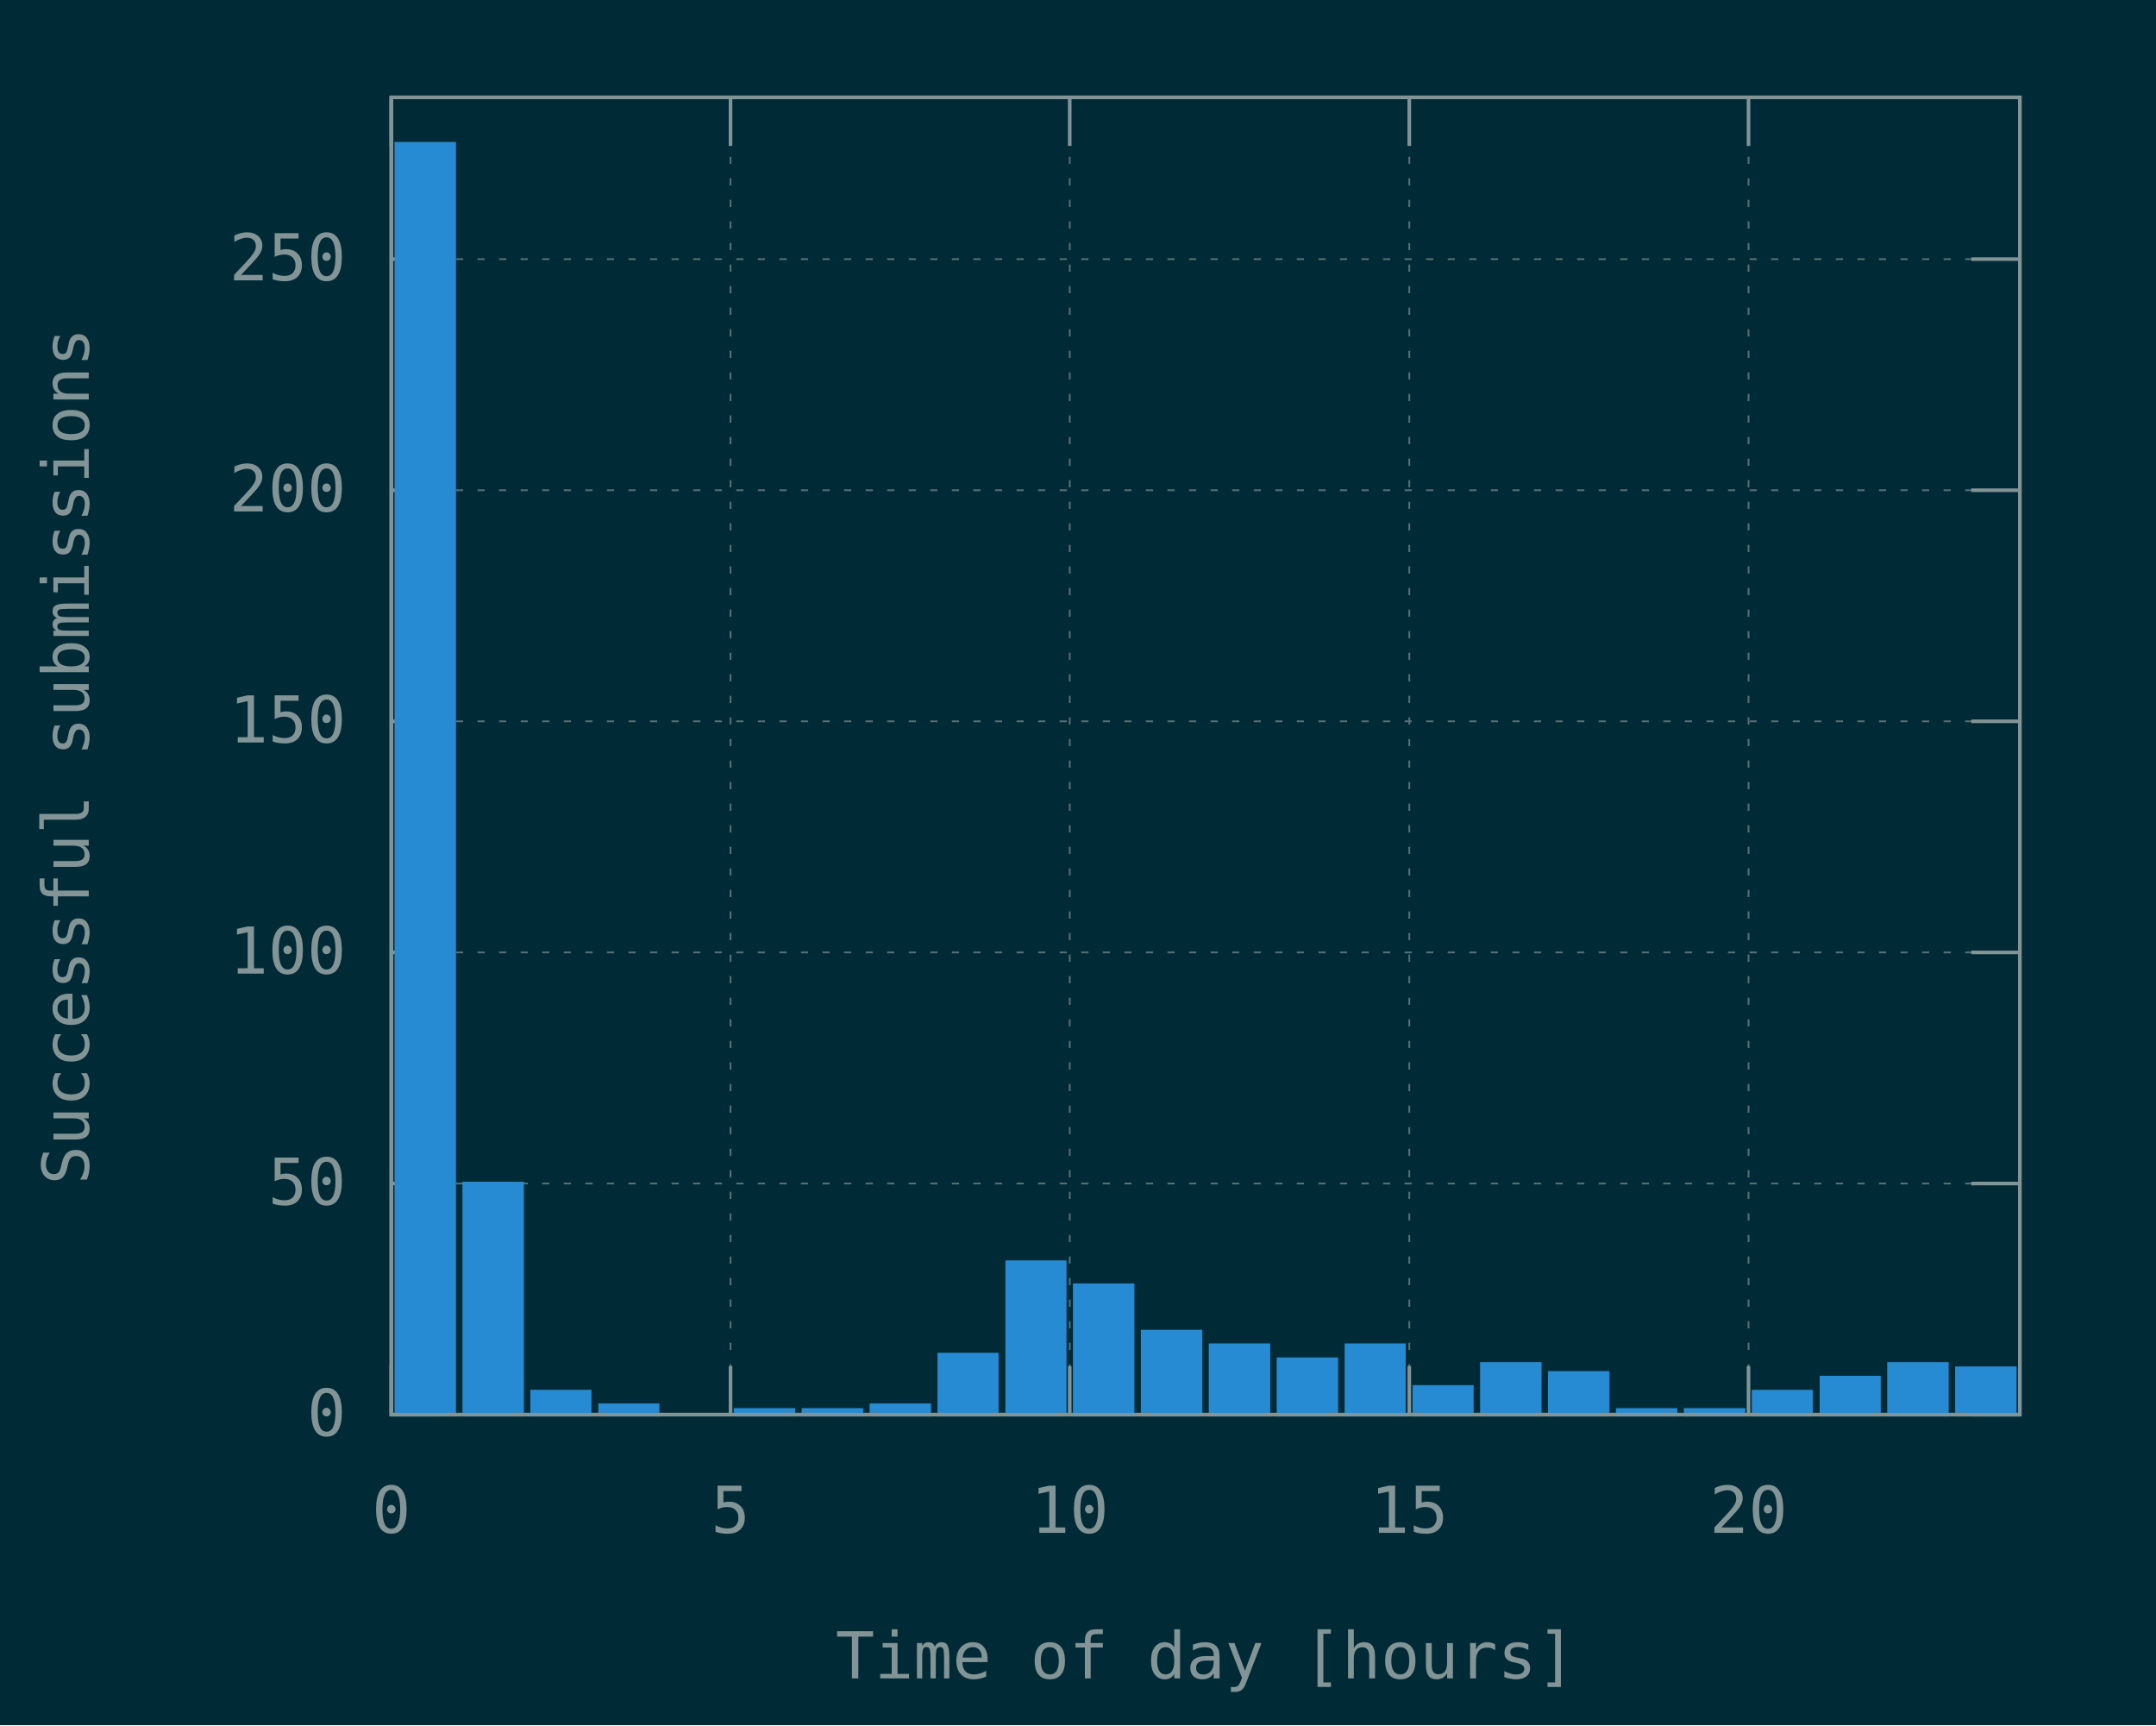
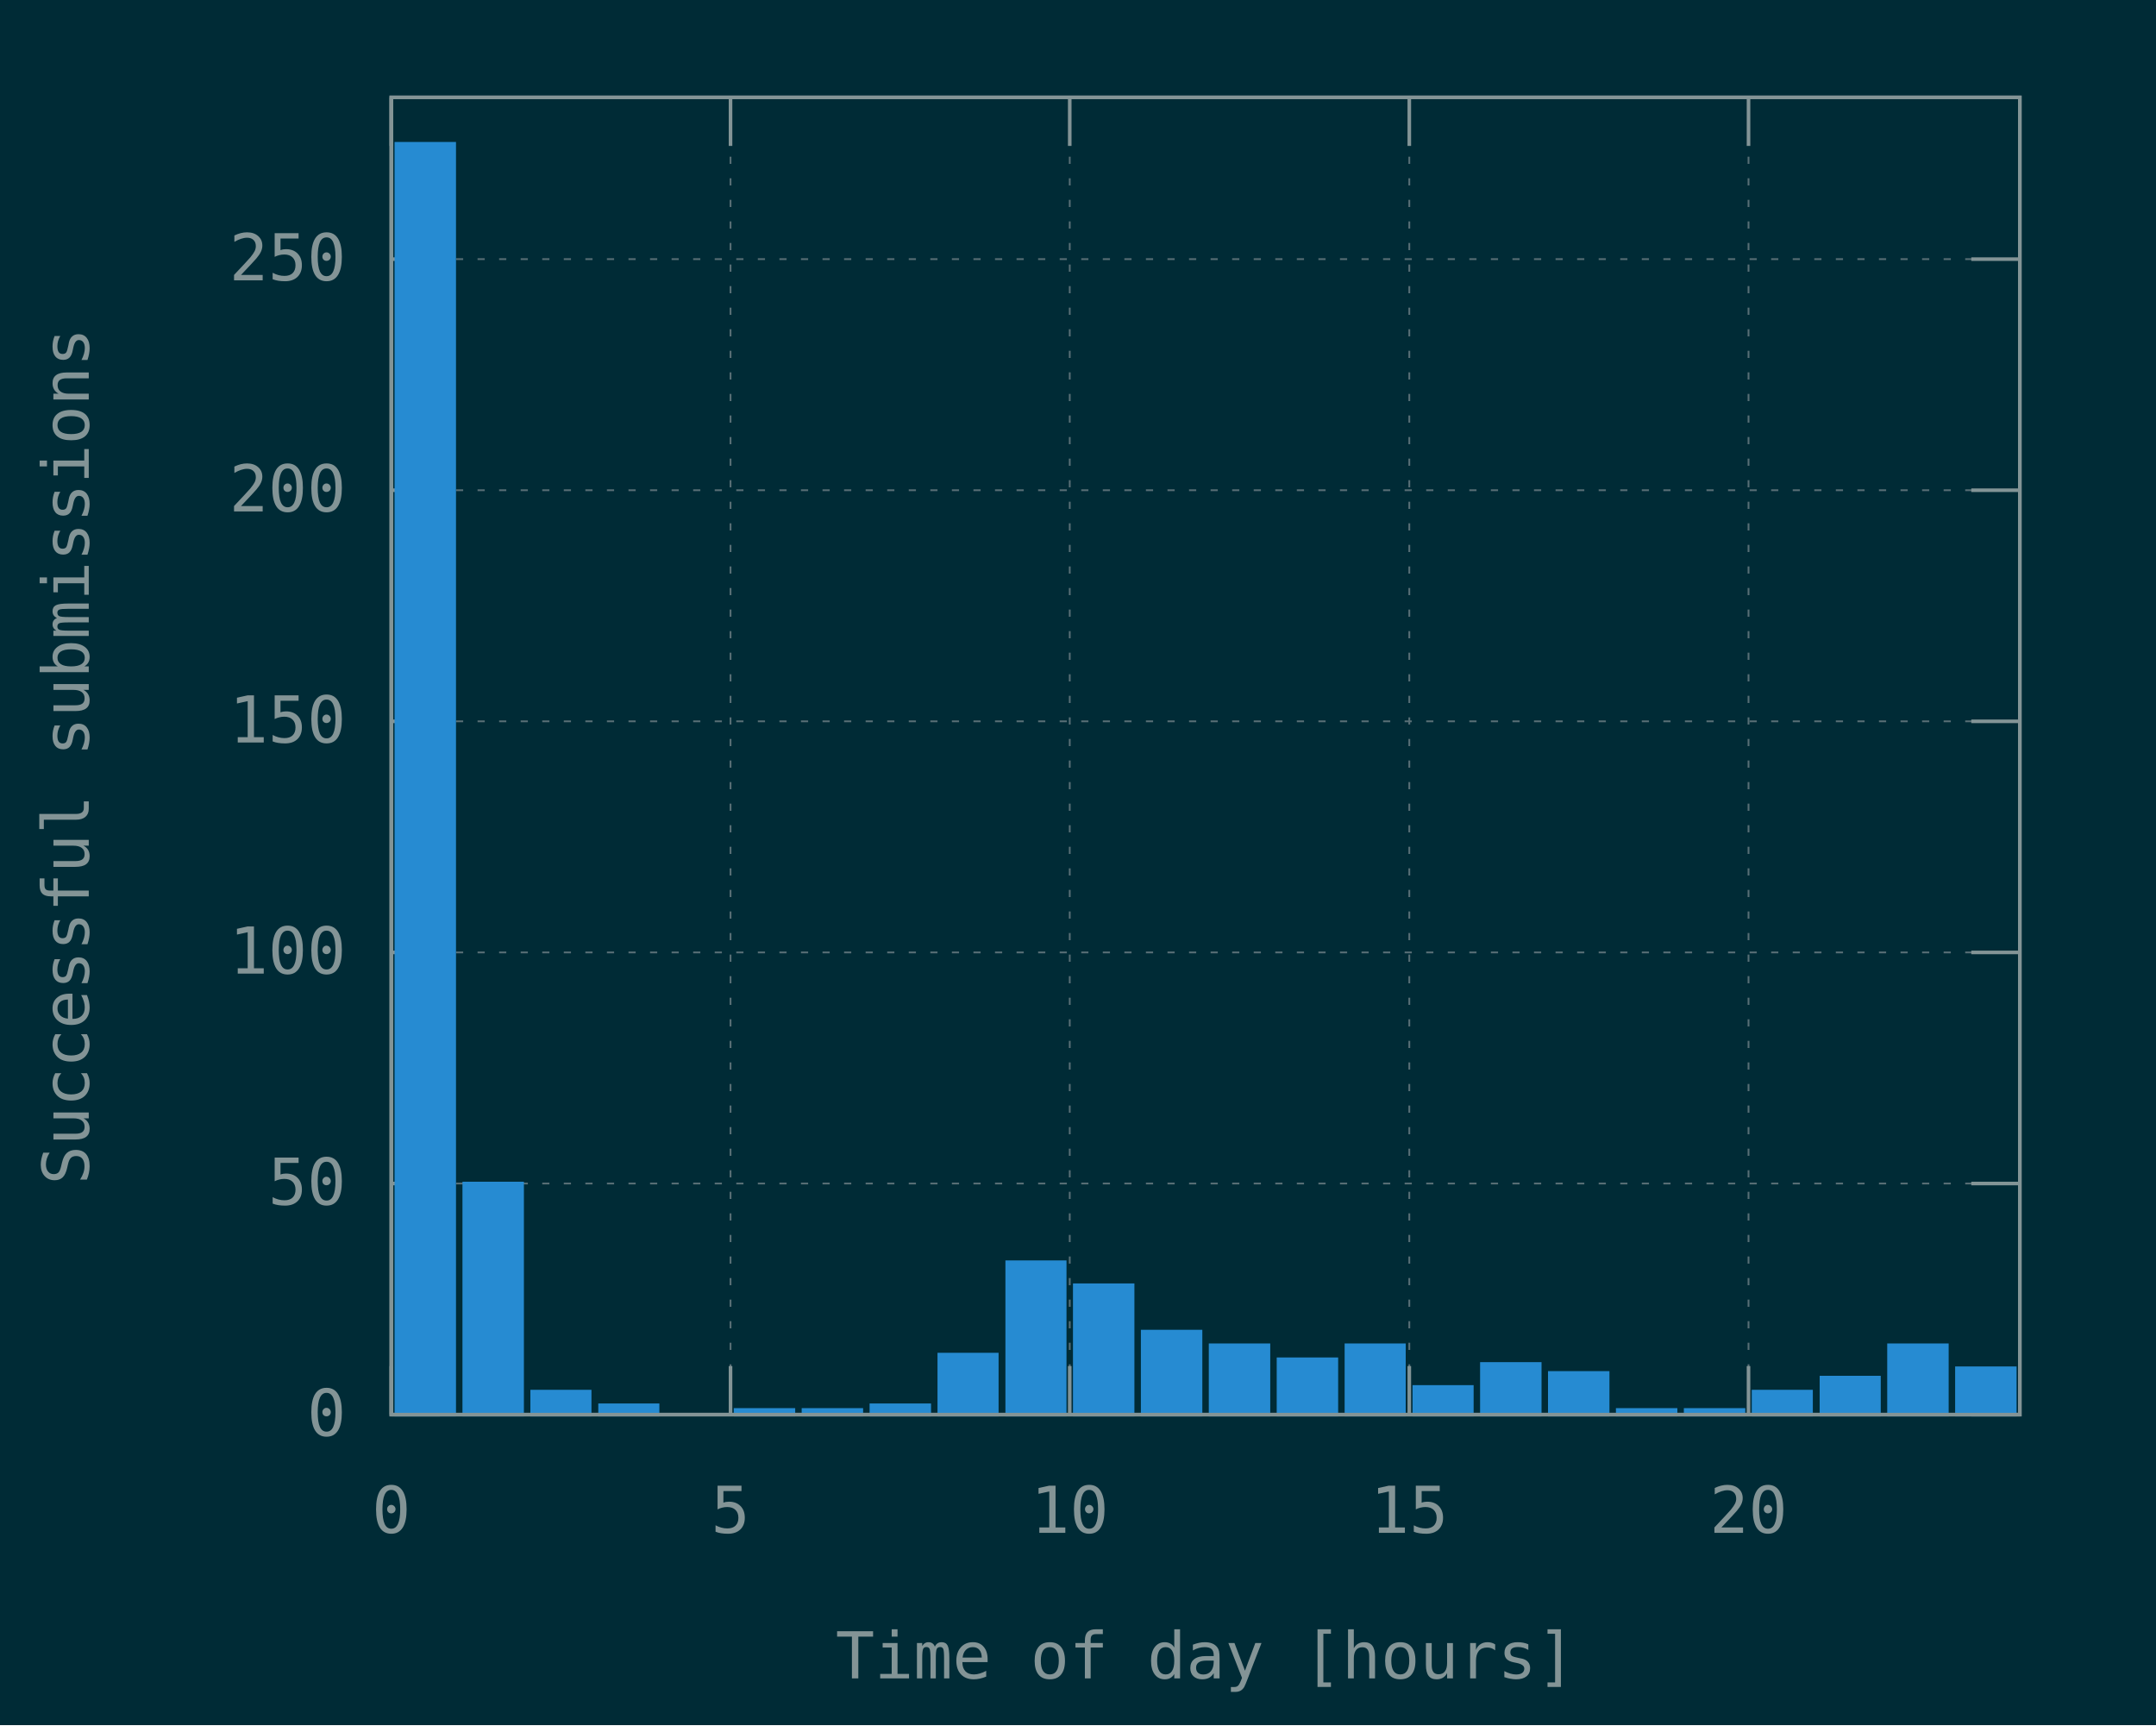
<svg xmlns="http://www.w3.org/2000/svg" xmlns:xlink="http://www.w3.org/1999/xlink" width="600" height="480" viewBox="0 0 600 480">
  <g id="gnuplot_canvas">
    <rect x="0" y="0" width="600" height="480" fill="#002b36" />
    <defs>
      <circle id="gpDot" r="0.5" stroke-width="0.5" />
      <path id="gpPt0" stroke-width="0.148" stroke="currentColor" d="M-1,0 h2 M0,-1 v2" />
      <path id="gpPt1" stroke-width="0.148" stroke="currentColor" d="M-1,-1 L1,1 M1,-1 L-1,1" />
      <path id="gpPt2" stroke-width="0.148" stroke="currentColor" d="M-1,0 L1,0 M0,-1 L0,1 M-1,-1 L1,1 M-1,1 L1,-1" />
      <rect id="gpPt3" stroke-width="0.148" stroke="currentColor" x="-1" y="-1" width="2" height="2" />
      <rect id="gpPt4" stroke-width="0.148" stroke="currentColor" fill="currentColor" x="-1" y="-1" width="2" height="2" />
      <circle id="gpPt5" stroke-width="0.148" stroke="currentColor" cx="0" cy="0" r="1" />
      <use xlink:href="#gpPt5" id="gpPt6" fill="currentColor" stroke="none" />
      <path id="gpPt7" stroke-width="0.148" stroke="currentColor" d="M0,-1.33 L-1.33,0.67 L1.33,0.67 z" />
      <use xlink:href="#gpPt7" id="gpPt8" fill="currentColor" stroke="none" />
      <use xlink:href="#gpPt7" id="gpPt9" stroke="currentColor" transform="rotate(180)" />
      <use xlink:href="#gpPt9" id="gpPt10" fill="currentColor" stroke="none" />
      <use xlink:href="#gpPt3" id="gpPt11" stroke="currentColor" transform="rotate(45)" />
      <use xlink:href="#gpPt11" id="gpPt12" fill="currentColor" stroke="none" />
      <path id="gpPt13" stroke-width="0.148" stroke="currentColor" d="M0,1.330 L1.265,0.411 L0.782,-1.067 L-0.782,-1.076 L-1.265,0.411 z" />
      <use xlink:href="#gpPt13" id="gpPt14" fill="currentColor" stroke="none" />
      <filter id="textbox" filterUnits="objectBoundingBox" x="0" y="0" height="1" width="1">
        <feFlood flood-color="#002B36" flood-opacity="1" result="bgnd" />
        <feComposite in="SourceGraphic" in2="bgnd" operator="atop" />
      </filter>
      <filter id="greybox" filterUnits="objectBoundingBox" x="0" y="0" height="1" width="1">
        <feFlood flood-color="lightgrey" flood-opacity="1" result="grey" />
        <feComposite in="SourceGraphic" in2="grey" operator="atop" />
      </filter>
    </defs>
    <g fill="none" color="#002B36" stroke="currentColor" stroke-width="1.00" stroke-linecap="butt" stroke-linejoin="miter">
</g>
    <g fill="none" color="black" stroke="currentColor" stroke-width="1.00" stroke-linecap="butt" stroke-linejoin="miter">
</g>
    <g fill="none" color="black" stroke="rgb(131, 148, 150)" stroke-width="0.50" stroke-linecap="butt" stroke-linejoin="miter">
</g>
    <g fill="none" color="gray" stroke="currentColor" stroke-width="0.50" stroke-linecap="butt" stroke-linejoin="miter">
      <path stroke="rgb( 88, 110, 117)" stroke-dasharray="2,4" class="gridline" d="M108.9,393.6 L562.1,393.6  " />
    </g>
    <g fill="none" color="gray" stroke="rgb( 88, 110, 117)" stroke-width="1.00" stroke-linecap="butt" stroke-linejoin="miter">
</g>
    <g fill="none" color="black" stroke="currentColor" stroke-width="1.00" stroke-linecap="butt" stroke-linejoin="miter">
      <path stroke="rgb(131, 148, 150)" d="M108.9,393.6 L122.4,393.6 M562.1,393.6 L548.6,393.6  " />
      <g transform="translate(96.3,399.5)" stroke="none" fill="rgb(131,148,150)" font-family="Inconsolata" font-size="18.00" text-anchor="end">
        <text>
          <tspan font-family="Inconsolata"> 0</tspan>
        </text>
      </g>
    </g>
    <g fill="none" color="black" stroke="currentColor" stroke-width="1.00" stroke-linecap="butt" stroke-linejoin="miter">
</g>
    <g fill="none" color="black" stroke="rgb(131, 148, 150)" stroke-width="0.50" stroke-linecap="butt" stroke-linejoin="miter">
</g>
    <g fill="none" color="gray" stroke="currentColor" stroke-width="0.50" stroke-linecap="butt" stroke-linejoin="miter">
      <path stroke="rgb( 88, 110, 117)" stroke-dasharray="2,4" class="gridline" d="M108.9,329.3 L562.1,329.3  " />
    </g>
    <g fill="none" color="gray" stroke="rgb( 88, 110, 117)" stroke-width="1.00" stroke-linecap="butt" stroke-linejoin="miter">
</g>
    <g fill="none" color="black" stroke="currentColor" stroke-width="1.00" stroke-linecap="butt" stroke-linejoin="miter">
      <path stroke="rgb(131, 148, 150)" d="M108.9,329.3 L122.4,329.3 M562.1,329.3 L548.6,329.3  " />
      <g transform="translate(96.3,335.2)" stroke="none" fill="rgb(131,148,150)" font-family="Inconsolata" font-size="18.00" text-anchor="end">
        <text>
          <tspan font-family="Inconsolata"> 50</tspan>
        </text>
      </g>
    </g>
    <g fill="none" color="black" stroke="currentColor" stroke-width="1.00" stroke-linecap="butt" stroke-linejoin="miter">
</g>
    <g fill="none" color="black" stroke="rgb(131, 148, 150)" stroke-width="0.50" stroke-linecap="butt" stroke-linejoin="miter">
</g>
    <g fill="none" color="gray" stroke="currentColor" stroke-width="0.50" stroke-linecap="butt" stroke-linejoin="miter">
      <path stroke="rgb( 88, 110, 117)" stroke-dasharray="2,4" class="gridline" d="M108.9,265.0 L562.1,265.0  " />
    </g>
    <g fill="none" color="gray" stroke="rgb( 88, 110, 117)" stroke-width="1.00" stroke-linecap="butt" stroke-linejoin="miter">
</g>
    <g fill="none" color="black" stroke="currentColor" stroke-width="1.00" stroke-linecap="butt" stroke-linejoin="miter">
      <path stroke="rgb(131, 148, 150)" d="M108.9,265.0 L122.4,265.0 M562.1,265.0 L548.6,265.0  " />
      <g transform="translate(96.3,270.9)" stroke="none" fill="rgb(131,148,150)" font-family="Inconsolata" font-size="18.00" text-anchor="end">
        <text>
          <tspan font-family="Inconsolata"> 100</tspan>
        </text>
      </g>
    </g>
    <g fill="none" color="black" stroke="currentColor" stroke-width="1.00" stroke-linecap="butt" stroke-linejoin="miter">
</g>
    <g fill="none" color="black" stroke="rgb(131, 148, 150)" stroke-width="0.50" stroke-linecap="butt" stroke-linejoin="miter">
</g>
    <g fill="none" color="gray" stroke="currentColor" stroke-width="0.50" stroke-linecap="butt" stroke-linejoin="miter">
      <path stroke="rgb( 88, 110, 117)" stroke-dasharray="2,4" class="gridline" d="M108.9,200.7 L562.1,200.7  " />
    </g>
    <g fill="none" color="gray" stroke="rgb( 88, 110, 117)" stroke-width="1.00" stroke-linecap="butt" stroke-linejoin="miter">
</g>
    <g fill="none" color="black" stroke="currentColor" stroke-width="1.00" stroke-linecap="butt" stroke-linejoin="miter">
      <path stroke="rgb(131, 148, 150)" d="M108.9,200.7 L122.4,200.7 M562.1,200.7 L548.6,200.7  " />
      <g transform="translate(96.3,206.6)" stroke="none" fill="rgb(131,148,150)" font-family="Inconsolata" font-size="18.00" text-anchor="end">
        <text>
          <tspan font-family="Inconsolata"> 150</tspan>
        </text>
      </g>
    </g>
    <g fill="none" color="black" stroke="currentColor" stroke-width="1.00" stroke-linecap="butt" stroke-linejoin="miter">
</g>
    <g fill="none" color="black" stroke="rgb(131, 148, 150)" stroke-width="0.50" stroke-linecap="butt" stroke-linejoin="miter">
</g>
    <g fill="none" color="gray" stroke="currentColor" stroke-width="0.50" stroke-linecap="butt" stroke-linejoin="miter">
      <path stroke="rgb( 88, 110, 117)" stroke-dasharray="2,4" class="gridline" d="M108.9,136.4 L562.1,136.4  " />
    </g>
    <g fill="none" color="gray" stroke="rgb( 88, 110, 117)" stroke-width="1.00" stroke-linecap="butt" stroke-linejoin="miter">
</g>
    <g fill="none" color="black" stroke="currentColor" stroke-width="1.00" stroke-linecap="butt" stroke-linejoin="miter">
      <path stroke="rgb(131, 148, 150)" d="M108.9,136.4 L122.4,136.4 M562.1,136.4 L548.6,136.4  " />
      <g transform="translate(96.3,142.3)" stroke="none" fill="rgb(131,148,150)" font-family="Inconsolata" font-size="18.00" text-anchor="end">
        <text>
          <tspan font-family="Inconsolata"> 200</tspan>
        </text>
      </g>
    </g>
    <g fill="none" color="black" stroke="currentColor" stroke-width="1.00" stroke-linecap="butt" stroke-linejoin="miter">
</g>
    <g fill="none" color="black" stroke="rgb(131, 148, 150)" stroke-width="0.50" stroke-linecap="butt" stroke-linejoin="miter">
</g>
    <g fill="none" color="gray" stroke="currentColor" stroke-width="0.50" stroke-linecap="butt" stroke-linejoin="miter">
      <path stroke="rgb( 88, 110, 117)" stroke-dasharray="2,4" class="gridline" d="M108.9,72.1 L562.1,72.1  " />
    </g>
    <g fill="none" color="gray" stroke="rgb( 88, 110, 117)" stroke-width="1.00" stroke-linecap="butt" stroke-linejoin="miter">
</g>
    <g fill="none" color="black" stroke="currentColor" stroke-width="1.00" stroke-linecap="butt" stroke-linejoin="miter">
      <path stroke="rgb(131, 148, 150)" d="M108.9,72.1 L122.4,72.1 M562.1,72.1 L548.6,72.1  " />
      <g transform="translate(96.3,78.0)" stroke="none" fill="rgb(131,148,150)" font-family="Inconsolata" font-size="18.00" text-anchor="end">
        <text>
          <tspan font-family="Inconsolata"> 250</tspan>
        </text>
      </g>
    </g>
    <g fill="none" color="black" stroke="currentColor" stroke-width="1.00" stroke-linecap="butt" stroke-linejoin="miter">
</g>
    <g fill="none" color="black" stroke="rgb(131, 148, 150)" stroke-width="0.50" stroke-linecap="butt" stroke-linejoin="miter">
</g>
    <g fill="none" color="gray" stroke="currentColor" stroke-width="0.50" stroke-linecap="butt" stroke-linejoin="miter">
      <path stroke="rgb( 88, 110, 117)" stroke-dasharray="2,4" class="gridline" d="M108.9,393.6 L108.9,27.1  " />
    </g>
    <g fill="none" color="gray" stroke="rgb( 88, 110, 117)" stroke-width="1.00" stroke-linecap="butt" stroke-linejoin="miter">
</g>
    <g fill="none" color="black" stroke="currentColor" stroke-width="1.00" stroke-linecap="butt" stroke-linejoin="miter">
      <path stroke="rgb(131, 148, 150)" d="M108.9,393.6 L108.9,380.1 M108.9,27.1 L108.9,40.6  " />
      <g transform="translate(108.9,426.5)" stroke="none" fill="rgb(131,148,150)" font-family="Inconsolata" font-size="18.00" text-anchor="middle">
        <text>
          <tspan font-family="Inconsolata"> 0</tspan>
        </text>
      </g>
    </g>
    <g fill="none" color="black" stroke="currentColor" stroke-width="1.00" stroke-linecap="butt" stroke-linejoin="miter">
</g>
    <g fill="none" color="black" stroke="rgb(131, 148, 150)" stroke-width="0.50" stroke-linecap="butt" stroke-linejoin="miter">
</g>
    <g fill="none" color="gray" stroke="currentColor" stroke-width="0.50" stroke-linecap="butt" stroke-linejoin="miter">
      <path stroke="rgb( 88, 110, 117)" stroke-dasharray="2,4" class="gridline" d="M203.3,393.6 L203.3,27.1  " />
    </g>
    <g fill="none" color="gray" stroke="rgb( 88, 110, 117)" stroke-width="1.00" stroke-linecap="butt" stroke-linejoin="miter">
</g>
    <g fill="none" color="black" stroke="currentColor" stroke-width="1.00" stroke-linecap="butt" stroke-linejoin="miter">
      <path stroke="rgb(131, 148, 150)" d="M203.3,393.6 L203.3,380.1 M203.3,27.1 L203.3,40.6  " />
      <g transform="translate(203.3,426.5)" stroke="none" fill="rgb(131,148,150)" font-family="Inconsolata" font-size="18.00" text-anchor="middle">
        <text>
          <tspan font-family="Inconsolata"> 5</tspan>
        </text>
      </g>
    </g>
    <g fill="none" color="black" stroke="currentColor" stroke-width="1.00" stroke-linecap="butt" stroke-linejoin="miter">
</g>
    <g fill="none" color="black" stroke="rgb(131, 148, 150)" stroke-width="0.50" stroke-linecap="butt" stroke-linejoin="miter">
</g>
    <g fill="none" color="gray" stroke="currentColor" stroke-width="0.50" stroke-linecap="butt" stroke-linejoin="miter">
      <path stroke="rgb( 88, 110, 117)" stroke-dasharray="2,4" class="gridline" d="M297.7,393.6 L297.7,27.1  " />
    </g>
    <g fill="none" color="gray" stroke="rgb( 88, 110, 117)" stroke-width="1.00" stroke-linecap="butt" stroke-linejoin="miter">
</g>
    <g fill="none" color="black" stroke="currentColor" stroke-width="1.00" stroke-linecap="butt" stroke-linejoin="miter">
      <path stroke="rgb(131, 148, 150)" d="M297.7,393.6 L297.7,380.1 M297.7,27.1 L297.7,40.6  " />
      <g transform="translate(297.7,426.5)" stroke="none" fill="rgb(131,148,150)" font-family="Inconsolata" font-size="18.00" text-anchor="middle">
        <text>
          <tspan font-family="Inconsolata"> 10</tspan>
        </text>
      </g>
    </g>
    <g fill="none" color="black" stroke="currentColor" stroke-width="1.00" stroke-linecap="butt" stroke-linejoin="miter">
</g>
    <g fill="none" color="black" stroke="rgb(131, 148, 150)" stroke-width="0.50" stroke-linecap="butt" stroke-linejoin="miter">
</g>
    <g fill="none" color="gray" stroke="currentColor" stroke-width="0.50" stroke-linecap="butt" stroke-linejoin="miter">
      <path stroke="rgb( 88, 110, 117)" stroke-dasharray="2,4" class="gridline" d="M392.2,393.6 L392.2,27.1  " />
    </g>
    <g fill="none" color="gray" stroke="rgb( 88, 110, 117)" stroke-width="1.00" stroke-linecap="butt" stroke-linejoin="miter">
</g>
    <g fill="none" color="black" stroke="currentColor" stroke-width="1.00" stroke-linecap="butt" stroke-linejoin="miter">
      <path stroke="rgb(131, 148, 150)" d="M392.2,393.6 L392.2,380.1 M392.2,27.1 L392.2,40.6  " />
      <g transform="translate(392.2,426.5)" stroke="none" fill="rgb(131,148,150)" font-family="Inconsolata" font-size="18.00" text-anchor="middle">
        <text>
          <tspan font-family="Inconsolata"> 15</tspan>
        </text>
      </g>
    </g>
    <g fill="none" color="black" stroke="currentColor" stroke-width="1.00" stroke-linecap="butt" stroke-linejoin="miter">
</g>
    <g fill="none" color="black" stroke="rgb(131, 148, 150)" stroke-width="0.50" stroke-linecap="butt" stroke-linejoin="miter">
</g>
    <g fill="none" color="gray" stroke="currentColor" stroke-width="0.50" stroke-linecap="butt" stroke-linejoin="miter">
      <path stroke="rgb( 88, 110, 117)" stroke-dasharray="2,4" class="gridline" d="M486.6,393.6 L486.6,40.6 L486.6,27.1  " />
    </g>
    <g fill="none" color="gray" stroke="rgb( 88, 110, 117)" stroke-width="1.00" stroke-linecap="butt" stroke-linejoin="miter">
</g>
    <g fill="none" color="black" stroke="currentColor" stroke-width="1.00" stroke-linecap="butt" stroke-linejoin="miter">
      <path stroke="rgb(131, 148, 150)" d="M486.6,393.6 L486.6,380.1 M486.6,27.1 L486.6,40.6  " />
      <g transform="translate(486.6,426.5)" stroke="none" fill="rgb(131,148,150)" font-family="Inconsolata" font-size="18.00" text-anchor="middle">
        <text>
          <tspan font-family="Inconsolata"> 20</tspan>
        </text>
      </g>
    </g>
    <g fill="none" color="black" stroke="currentColor" stroke-width="1.00" stroke-linecap="butt" stroke-linejoin="miter">
</g>
    <g fill="none" color="black" stroke="currentColor" stroke-width="1.00" stroke-linecap="butt" stroke-linejoin="miter">
      <path stroke="rgb(131, 148, 150)" d="M108.9,27.1 L108.9,393.6 L562.1,393.6 L562.1,27.1 L108.9,27.1 Z  " />
    </g>
    <g fill="none" color="black" stroke="currentColor" stroke-width="1.00" stroke-linecap="butt" stroke-linejoin="miter">
      <g transform="translate(24.7,210.4) rotate(270)" stroke="none" fill="rgb(131,148,150)" font-family="Inconsolata" font-size="18.00" text-anchor="middle">
        <text>
          <tspan font-family="Inconsolata">Successful submissions</tspan>
        </text>
      </g>
    </g>
    <g fill="none" color="black" stroke="currentColor" stroke-width="1.00" stroke-linecap="butt" stroke-linejoin="miter">
      <g transform="translate(335.5,467.0)" stroke="none" fill="rgb(131,148,150)" font-family="Inconsolata" font-size="18.00" text-anchor="middle">
        <text>
          <tspan font-family="Inconsolata">Time of day [hours]</tspan>
        </text>
      </g>
    </g>
    <g fill="none" color="black" stroke="currentColor" stroke-width="1.00" stroke-linecap="butt" stroke-linejoin="miter">
</g>
    <g id="gnuplot_plot_1">
      <g fill="none" color="black" stroke="currentColor" stroke-width="1.00" stroke-linecap="butt" stroke-linejoin="miter">
        <g stroke="none" shape-rendering="crispEdges">
          <polygon fill="rgb( 38, 139, 210)" points="110.3,393.6 126.5,393.6 126.5,39.9 110.3,39.9 " />
        </g>
        <path stroke="rgb( 38, 139, 210)" d="M110.3,393.6 L110.3,40.0 L126.4,40.0 L126.4,393.6 L110.3,393.6 Z  " />
        <g stroke="none" shape-rendering="crispEdges">
          <polygon fill="rgb( 38, 139, 210)" points="129.2,393.6 145.4,393.6 145.4,329.2 129.2,329.2 " />
        </g>
        <path stroke="rgb( 38, 139, 210)" d="M129.2,393.6 L129.2,329.3 L145.3,329.3 L145.3,393.6 L129.2,393.6 Z  " />
        <g stroke="none" shape-rendering="crispEdges">
          <polygon fill="rgb( 38, 139, 210)" points="148.1,393.6 164.2,393.6 164.2,387.1 148.1,387.1 " />
        </g>
        <path stroke="rgb( 38, 139, 210)" d="M148.1,393.6 L148.1,387.2 L164.1,387.2 L164.1,393.6 L148.1,393.6 Z  " />
        <g stroke="none" shape-rendering="crispEdges">
          <polygon fill="rgb( 38, 139, 210)" points="167.0,393.6 183.1,393.6 183.1,390.9 167.0,390.9 " />
        </g>
        <path stroke="rgb( 38, 139, 210)" d="M167.0,393.6 L167.0,391.0 L183.0,391.0 L183.0,393.6 L167.0,393.6 Z  " />
        <g stroke="none" shape-rendering="crispEdges">
          <polygon fill="rgb( 38, 139, 210)" points="204.7,393.6 220.9,393.6 220.9,392.2 204.7,392.2 " />
        </g>
        <path stroke="rgb( 38, 139, 210)" d="M204.7,393.6 L204.7,392.3 L220.8,392.3 L220.8,393.6 L204.7,393.6 Z  " />
        <g stroke="none" shape-rendering="crispEdges">
          <polygon fill="rgb( 38, 139, 210)" points="223.6,393.6 239.8,393.6 239.8,392.2 223.6,392.2 " />
        </g>
        <path stroke="rgb( 38, 139, 210)" d="M223.6,393.6 L223.6,392.3 L239.7,392.3 L239.7,393.6 L223.6,393.6 Z  " />
        <g stroke="none" shape-rendering="crispEdges">
          <polygon fill="rgb( 38, 139, 210)" points="242.5,393.6 258.7,393.6 258.7,390.9 242.5,390.9 " />
        </g>
        <path stroke="rgb( 38, 139, 210)" d="M242.5,393.6 L242.5,391.0 L258.6,391.0 L258.6,393.6 L242.5,393.6 Z  " />
        <g stroke="none" shape-rendering="crispEdges">
          <polygon fill="rgb( 38, 139, 210)" points="261.4,393.6 277.5,393.6 277.5,376.8 261.4,376.8 " />
        </g>
        <path stroke="rgb( 38, 139, 210)" d="M261.4,393.6 L261.4,376.9 L277.4,376.9 L277.4,393.6 L261.4,393.6 Z  " />
        <g stroke="none" shape-rendering="crispEdges">
          <polygon fill="rgb( 38, 139, 210)" points="280.3,393.6 296.4,393.6 296.4,351.1 280.3,351.1 " />
        </g>
        <path stroke="rgb( 38, 139, 210)" d="M280.3,393.6 L280.3,351.2 L296.3,351.2 L296.3,393.6 L280.3,393.6 Z  " />
        <g stroke="none" shape-rendering="crispEdges">
          <polygon fill="rgb( 38, 139, 210)" points="299.1,393.6 315.3,393.6 315.3,357.5 299.1,357.5 " />
        </g>
        <path stroke="rgb( 38, 139, 210)" d="M299.1,393.6 L299.1,357.6 L315.2,357.6 L315.2,393.6 L299.1,393.6 Z  " />
        <g stroke="none" shape-rendering="crispEdges">
          <polygon fill="rgb( 38, 139, 210)" points="318.0,393.6 334.2,393.6 334.2,370.4 318.0,370.4 " />
        </g>
        <path stroke="rgb( 38, 139, 210)" d="M318.0,393.6 L318.0,370.5 L334.1,370.5 L334.1,393.6 L318.0,393.6 Z  " />
        <g stroke="none" shape-rendering="crispEdges">
          <polygon fill="rgb( 38, 139, 210)" points="336.9,393.6 353.1,393.6 353.1,374.2 336.9,374.2 " />
        </g>
        <path stroke="rgb( 38, 139, 210)" d="M336.9,393.6 L336.9,374.3 L353.0,374.3 L353.0,393.6 L336.9,393.6 Z  " />
        <g stroke="none" shape-rendering="crispEdges">
          <polygon fill="rgb( 38, 139, 210)" points="355.8,393.6 372.0,393.6 372.0,378.1 355.8,378.1 " />
        </g>
        <path stroke="rgb( 38, 139, 210)" d="M355.8,393.6 L355.8,378.2 L371.9,378.2 L371.9,393.6 L355.8,393.6 Z  " />
        <g stroke="none" shape-rendering="crispEdges">
          <polygon fill="rgb( 38, 139, 210)" points="374.7,393.6 390.8,393.6 390.8,374.2 374.7,374.2 " />
        </g>
        <path stroke="rgb( 38, 139, 210)" d="M374.7,393.6 L374.7,374.3 L390.7,374.3 L390.7,393.6 L374.7,393.6 Z  " />
        <g stroke="none" shape-rendering="crispEdges">
          <polygon fill="rgb( 38, 139, 210)" points="393.6,393.6 409.7,393.6 409.7,385.8 393.6,385.8 " />
        </g>
        <path stroke="rgb( 38, 139, 210)" d="M393.6,393.6 L393.6,385.9 L409.6,385.9 L409.6,393.6 L393.6,393.6 Z  " />
        <g stroke="none" shape-rendering="crispEdges">
          <polygon fill="rgb( 38, 139, 210)" points="412.4,393.6 428.6,393.6 428.6,379.4 412.4,379.4 " />
        </g>
        <path stroke="rgb( 38, 139, 210)" d="M412.4,393.6 L412.4,379.5 L428.5,379.5 L428.5,393.6 L412.4,393.6 Z  " />
        <g stroke="none" shape-rendering="crispEdges">
          <polygon fill="rgb( 38, 139, 210)" points="431.3,393.6 447.5,393.6 447.5,381.9 431.3,381.9 " />
        </g>
        <path stroke="rgb( 38, 139, 210)" d="M431.3,393.6 L431.3,382.0 L447.4,382.0 L447.4,393.6 L431.3,393.6 Z  " />
        <g stroke="none" shape-rendering="crispEdges">
          <polygon fill="rgb( 38, 139, 210)" points="450.2,393.6 466.4,393.6 466.4,392.2 450.2,392.2 " />
        </g>
        <path stroke="rgb( 38, 139, 210)" d="M450.2,393.6 L450.2,392.3 L466.3,392.3 L466.3,393.6 L450.2,393.6 Z  " />
        <g stroke="none" shape-rendering="crispEdges">
          <polygon fill="rgb( 38, 139, 210)" points="469.1,393.6 485.3,393.6 485.3,392.2 469.1,392.2 " />
        </g>
        <path stroke="rgb( 38, 139, 210)" d="M469.1,393.6 L469.1,392.3 L485.2,392.3 L485.2,393.6 L469.1,393.6 Z  " />
        <g stroke="none" shape-rendering="crispEdges">
          <polygon fill="rgb( 38, 139, 210)" points="488.0,393.6 504.1,393.6 504.1,387.1 488.0,387.1 " />
        </g>
        <path stroke="rgb( 38, 139, 210)" d="M488.0,393.6 L488.0,387.2 L504.0,387.2 L504.0,393.6 L488.0,393.6 Z  " />
        <g stroke="none" shape-rendering="crispEdges">
          <polygon fill="rgb( 38, 139, 210)" points="506.9,393.6 523.0,393.6 523.0,383.2 506.9,383.2 " />
        </g>
        <path stroke="rgb( 38, 139, 210)" d="M506.9,393.6 L506.9,383.3 L522.9,383.3 L522.9,393.6 L506.9,393.6 Z  " />
        <g stroke="none" shape-rendering="crispEdges">
-           <polygon fill="rgb( 38, 139, 210)" points="525.7,393.6 541.9,393.6 541.9,379.4 525.7,379.4 " />
-         </g>
-         <path stroke="rgb( 38, 139, 210)" d="M525.7,393.6 L525.7,379.5 L541.8,379.5 L541.8,393.6 L525.7,393.6 Z  " />
+           <polygon fill="rgb( 38, 139, 210)" points="525.7,393.6 541.9,393.6 541.9,374.2 525.7,374.2 " />
+         </g>
+         <path stroke="rgb( 38, 139, 210)" d="M525.7,393.6 L525.7,374.3 L541.8,374.3 L541.8,393.6 L525.7,393.6 Z  " />
        <g stroke="none" shape-rendering="crispEdges">
          <polygon fill="rgb( 38, 139, 210)" points="544.6,393.6 560.8,393.6 560.8,380.6 544.6,380.6 " />
        </g>
        <path stroke="rgb( 38, 139, 210)" d="M544.6,393.6 L544.6,380.7 L560.7,380.7 L560.7,393.6 L544.6,393.6 Z  " />
      </g>
    </g>
    <g fill="none" color="#002B36" stroke="rgb( 38, 139, 210)" stroke-width="2.00" stroke-linecap="butt" stroke-linejoin="miter">
</g>
    <g fill="none" color="black" stroke="currentColor" stroke-width="2.00" stroke-linecap="butt" stroke-linejoin="miter">
</g>
    <g fill="none" color="black" stroke="black" stroke-width="1.00" stroke-linecap="butt" stroke-linejoin="miter">
</g>
    <g fill="none" color="black" stroke="currentColor" stroke-width="1.00" stroke-linecap="butt" stroke-linejoin="miter">
      <path stroke="rgb(131, 148, 150)" d="M108.9,27.1 L108.9,393.6 L562.1,393.6 L562.1,27.1 L108.9,27.1 Z  " />
    </g>
    <g fill="none" color="black" stroke="currentColor" stroke-width="1.00" stroke-linecap="butt" stroke-linejoin="miter">
</g>
  </g>
</svg>
